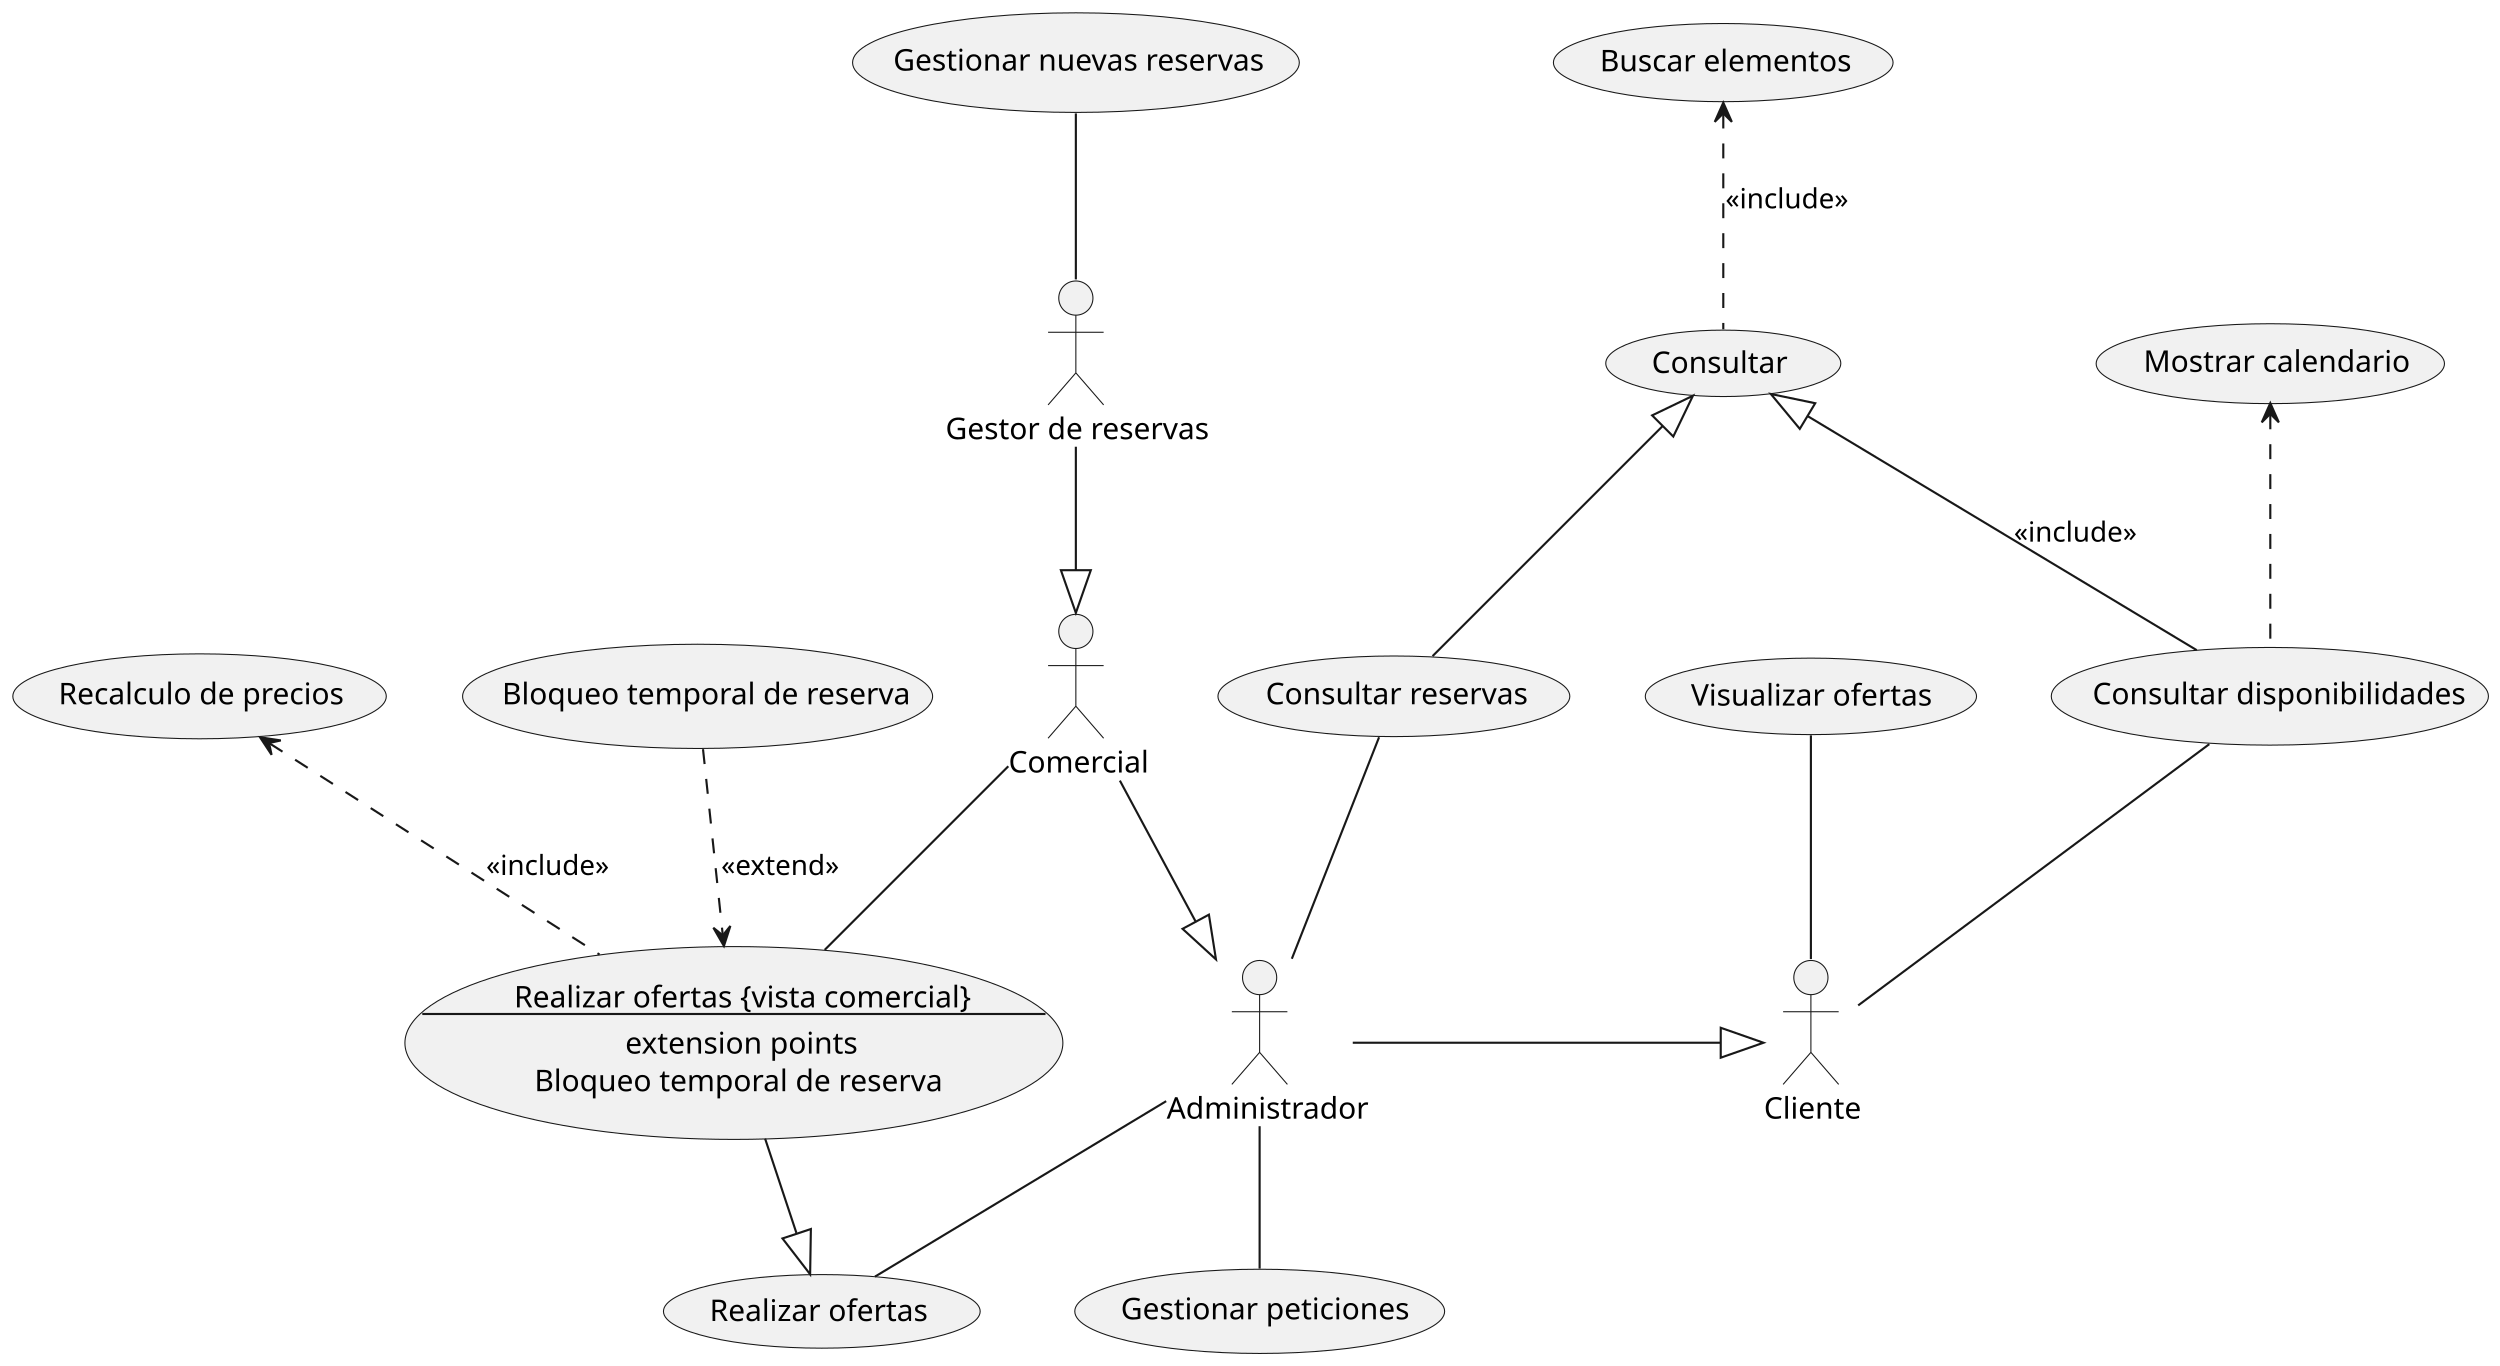
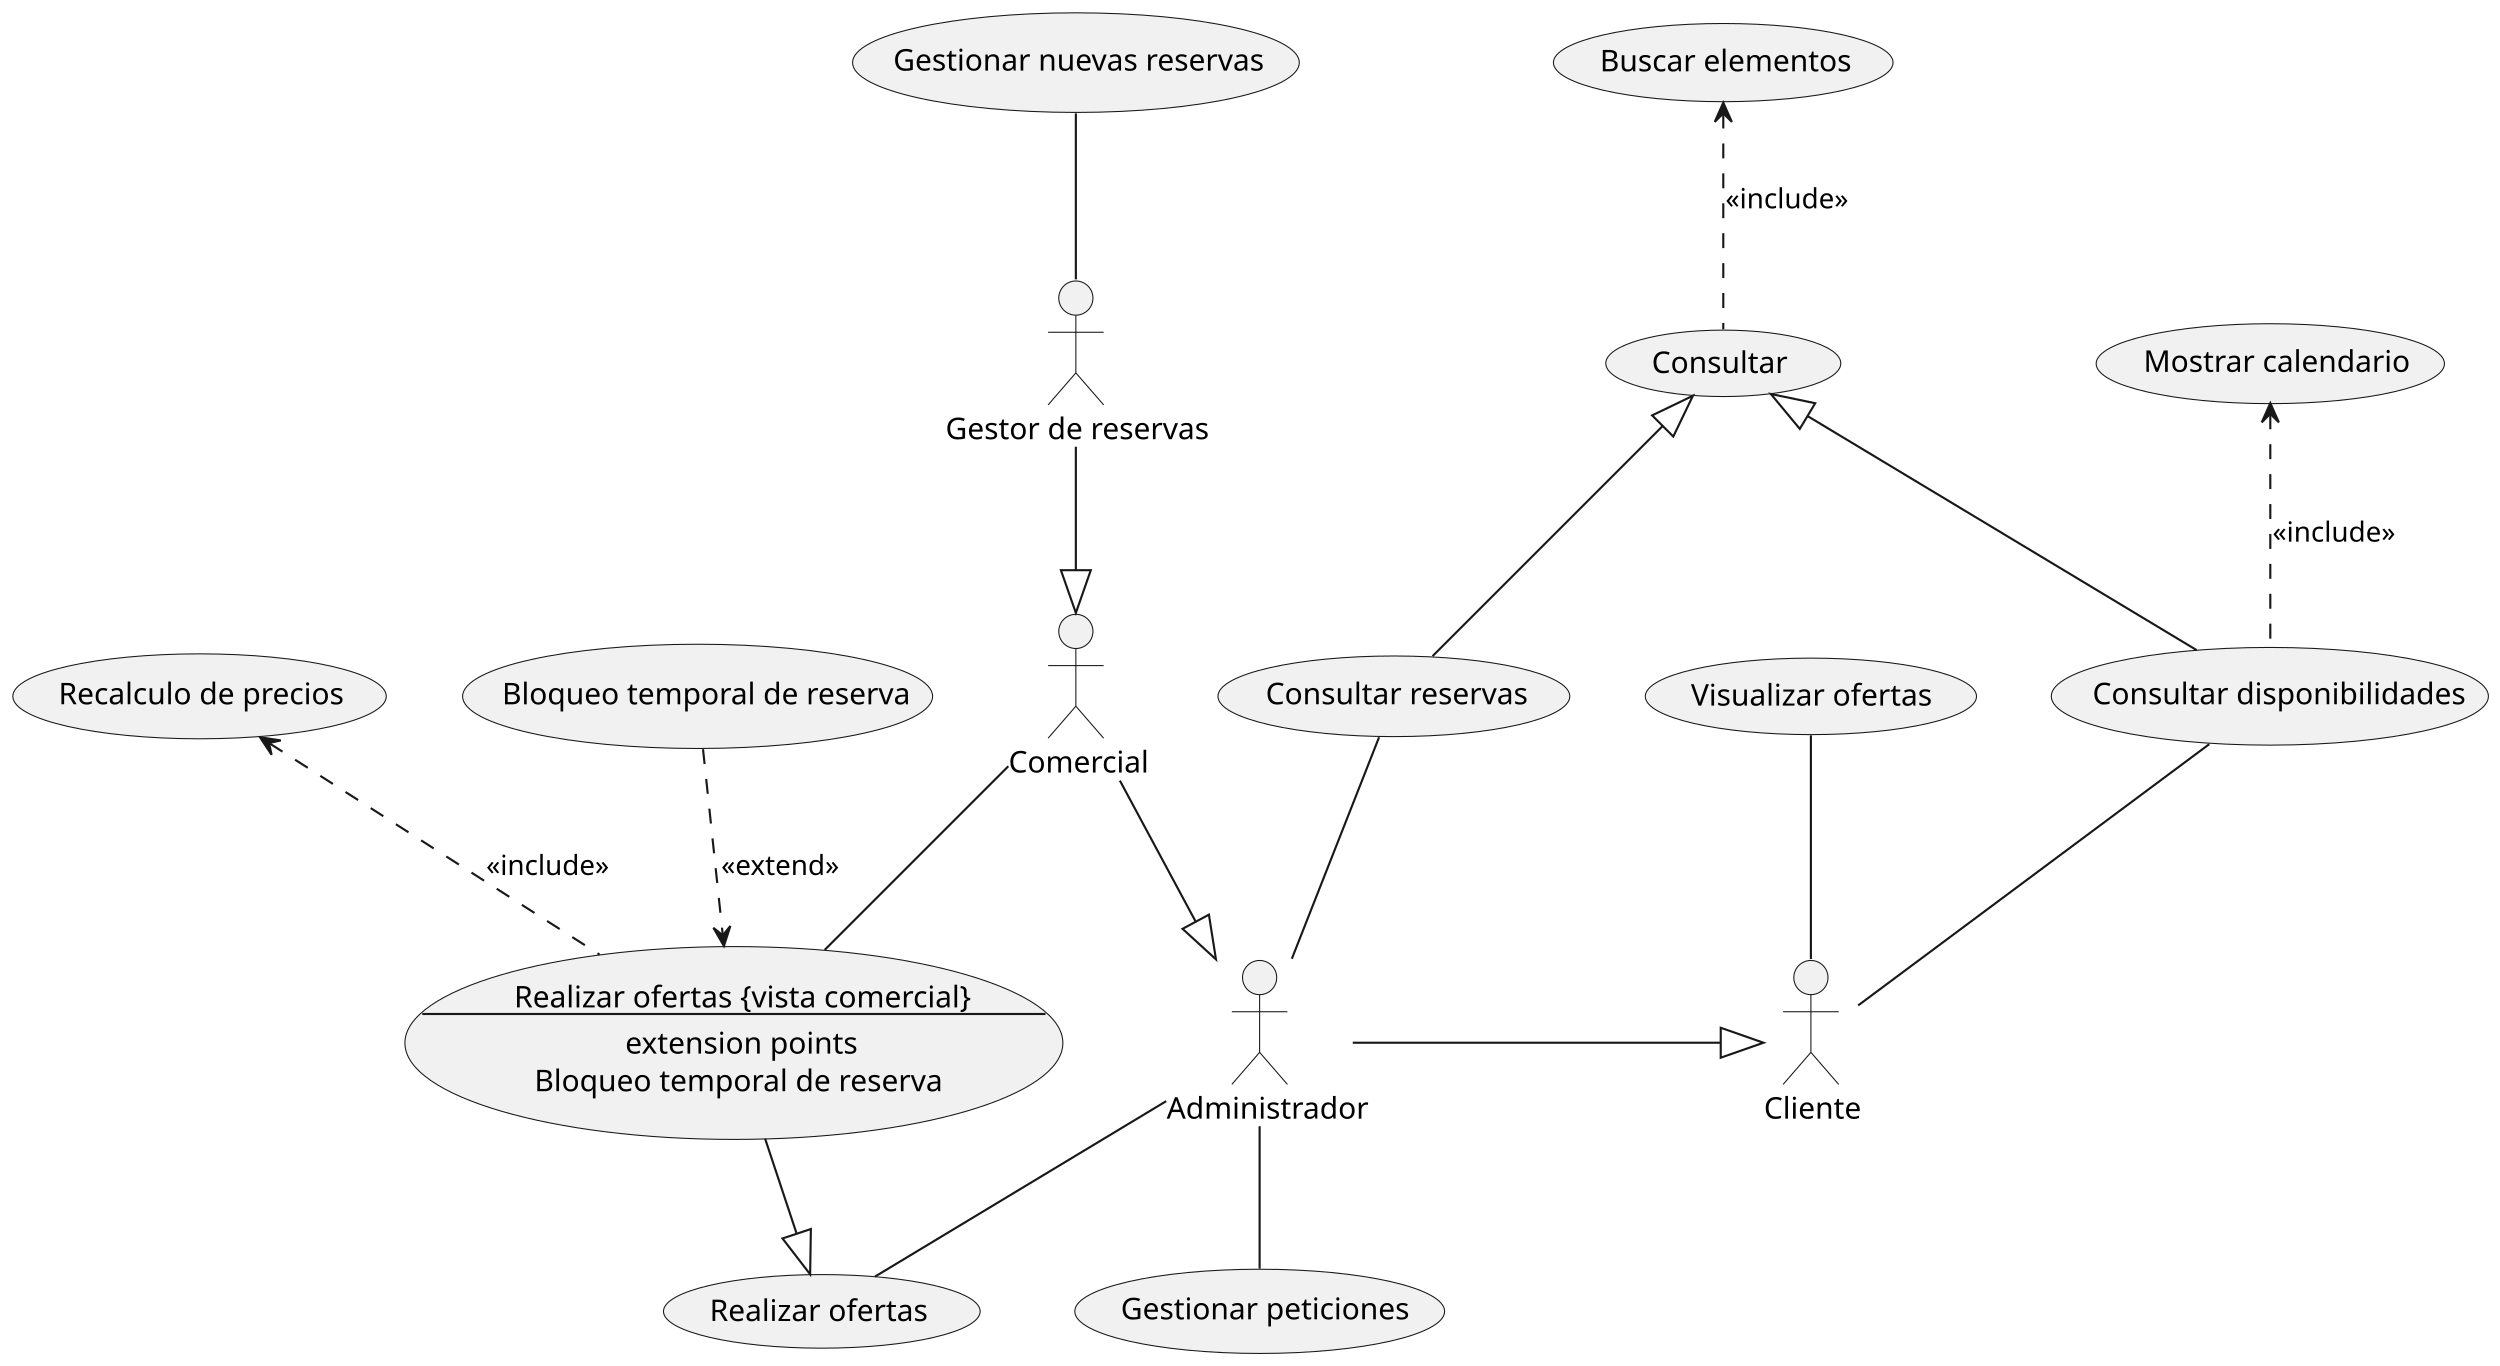
<svg xmlns="http://www.w3.org/2000/svg" contentStyleType="text/css" height="639px" preserveAspectRatio="none" style="width:1170px;height:639px;background:#FFFFFF;" version="1.1" viewBox="0 0 1170 639" width="1170px" zoomAndPan="magnify">
  <defs />
  <g>
    <g id="elem_VisualOf">
      <ellipse cx="847.507" cy="325.901" fill="#F1F1F1" rx="77.507" ry="17.901" style="stroke:#181818;stroke-width:0.5;" />
      <text fill="#000000" font-family="sans-serif" font-size="14" lengthAdjust="spacing" textLength="108" x="791.357" y="330.216">Visualizar ofertas</text>
    </g>
    <g id="elem_ConsultDisponib">
      <ellipse cx="1062.293" cy="325.859" fill="#F1F1F1" rx="102.293" ry="22.859" style="stroke:#181818;stroke-width:0.5;" />
      <text fill="#000000" font-family="sans-serif" font-size="14" lengthAdjust="spacing" textLength="166" x="979.293" y="329.587">Consultar disponibilidades</text>
    </g>
    <g id="elem_Cliente">
      <ellipse cx="847.5" cy="457.5" fill="#F1F1F1" rx="8" ry="8" style="stroke:#181818;stroke-width:0.5;" />
      <path d="M847.5,465.5 L847.5,492.5 M834.5,473.5 L860.5,473.5 M847.5,492.5 L834.5,507.5 M847.5,492.5 L860.5,507.5 " fill="none" style="stroke:#181818;stroke-width:0.5;" />
      <text fill="#000000" font-family="sans-serif" font-size="14" lengthAdjust="spacing" textLength="44" x="825.5" y="523.533">Cliente</text>
    </g>
    <g id="elem_GestPet">
      <ellipse cx="589.541" cy="613.708" fill="#F1F1F1" rx="86.541" ry="19.708" style="stroke:#181818;stroke-width:0.5;" />
      <text fill="#000000" font-family="sans-serif" font-size="14" lengthAdjust="spacing" textLength="130" x="524.541" y="617.437">Gestionar peticiones</text>
    </g>
    <g id="elem_RealOf">
      <ellipse cx="384.611" cy="613.722" fill="#F1F1F1" rx="74.111" ry="17.222" style="stroke:#181818;stroke-width:0.5;" />
      <text fill="#000000" font-family="sans-serif" font-size="14" lengthAdjust="spacing" textLength="99" x="332.111" y="618.239">Realizar ofertas</text>
    </g>
    <g id="elem_ConsultRes">
      <ellipse cx="652.335" cy="325.867" fill="#F1F1F1" rx="82.335" ry="18.867" style="stroke:#181818;stroke-width:0.5;" />
      <text fill="#000000" font-family="sans-serif" font-size="14" lengthAdjust="spacing" textLength="120" x="592.335" y="329.596">Consultar reservas</text>
    </g>
    <g id="elem_Administrador">
      <ellipse cx="589.5" cy="457.5" fill="#F1F1F1" rx="8" ry="8" style="stroke:#181818;stroke-width:0.5;" />
      <path d="M589.5,465.5 L589.5,492.5 M576.5,473.5 L602.5,473.5 M589.5,492.5 L576.5,507.5 M589.5,492.5 L602.5,507.5 " fill="none" style="stroke:#181818;stroke-width:0.5;" />
      <text fill="#000000" font-family="sans-serif" font-size="14" lengthAdjust="spacing" textLength="87" x="546" y="523.533">Administrador</text>
    </g>
    <g id="elem_MCalenda">
      <ellipse cx="1062.507" cy="170.202" fill="#F1F1F1" rx="81.507" ry="18.701" style="stroke:#181818;stroke-width:0.5;" />
      <text fill="#000000" font-family="sans-serif" font-size="14" lengthAdjust="spacing" textLength="118" x="1003.168" y="174.03">Mostrar calendario</text>
    </g>
    <g id="elem_Consultar">
      <ellipse cx="806.497" cy="170.043" fill="#F1F1F1" rx="54.997" ry="15.543" style="stroke:#181818;stroke-width:0.5;" />
      <text fill="#000000" font-family="sans-serif" font-size="14" lengthAdjust="spacing" textLength="61" x="772.997" y="174.56">Consultar</text>
    </g>
    <g id="elem_BuscaElem">
      <ellipse cx="806.477" cy="29.296" fill="#F1F1F1" rx="79.478" ry="18.296" style="stroke:#181818;stroke-width:0.5;" />
      <text fill="#000000" font-family="sans-serif" font-size="14" lengthAdjust="spacing" textLength="113" x="748.756" y="33.371">Buscar elementos</text>
    </g>
    <g id="elem_Comercial">
      <ellipse cx="503.5" cy="295.5" fill="#F1F1F1" rx="8" ry="8" style="stroke:#181818;stroke-width:0.5;" />
      <path d="M503.5,303.5 L503.5,330.5 M490.5,311.5 L516.5,311.5 M503.5,330.5 L490.5,345.5 M503.5,330.5 L516.5,345.5 " fill="none" style="stroke:#181818;stroke-width:0.5;" />
      <text fill="#000000" font-family="sans-serif" font-size="14" lengthAdjust="spacing" textLength="63" x="472" y="361.533">Comercial</text>
    </g>
    <g id="elem_Gestor de reservas">
      <ellipse cx="503.5" cy="139.5" fill="#F1F1F1" rx="8" ry="8" style="stroke:#181818;stroke-width:0.5;" />
      <path d="M503.5,147.5 L503.5,174.5 M490.5,155.5 L516.5,155.5 M503.5,174.5 L490.5,189.5 M503.5,174.5 L516.5,189.5 " fill="none" style="stroke:#181818;stroke-width:0.5;" />
      <text fill="#000000" font-family="sans-serif" font-size="14" lengthAdjust="spacing" textLength="122" x="442.5" y="205.533">Gestor de reservas</text>
    </g>
    <g id="elem_GestNReser">
      <ellipse cx="503.54" cy="29.308" fill="#F1F1F1" rx="104.54" ry="23.308" style="stroke:#181818;stroke-width:0.5;" />
      <text fill="#000000" font-family="sans-serif" font-size="14" lengthAdjust="spacing" textLength="171" x="418.04" y="33.036">Gestionar nuevas reservas</text>
    </g>
    <g id="elem_ROfComercial">
      <ellipse cx="343.463" cy="488.123" fill="#F1F1F1" rx="153.963" ry="45.123" style="stroke:#181818;stroke-width:0.5;" />
      <text fill="#000000" font-family="sans-serif" font-size="14" lengthAdjust="spacing" textLength="206" x="240.601" y="471.473">Realizar ofertas {vista comercial}</text>
      <line style="stroke:#181818;stroke-width:1.0;" x1="197.631" x2="489.294" y1="474.549" y2="474.549" />
      <text fill="#000000" font-family="sans-serif" font-size="14" lengthAdjust="spacing" textLength="102" x="292.601" y="493.082">extension points</text>
      <text fill="#000000" font-family="sans-serif" font-size="14" lengthAdjust="spacing" textLength="183" x="250.101" y="510.692">Bloqueo temporal de reserva</text>
    </g>
    <g id="elem_Bloq">
      <ellipse cx="326.478" cy="325.896" fill="#F1F1F1" rx="109.978" ry="24.396" style="stroke:#181818;stroke-width:0.5;" />
      <text fill="#000000" font-family="sans-serif" font-size="14" lengthAdjust="spacing" textLength="183" x="234.978" y="329.624">Bloqueo temporal de reserva</text>
    </g>
    <g id="elem_Recalculo de precios">
      <ellipse cx="93.392" cy="325.878" fill="#F1F1F1" rx="87.392" ry="19.878" style="stroke:#181818;stroke-width:0.5;" />
      <text fill="#000000" font-family="sans-serif" font-size="14" lengthAdjust="spacing" textLength="132" x="27.392" y="329.607">Recalculo de precios</text>
    </g>
    <g id="link_ConsultDisponib_Cliente">
      <path d="M1033.95,348.25 C990.54,380.55 908.86,441.33 869.63,470.53 " fill="none" id="ConsultDisponib-Cliente" style="stroke:#181818;stroke-width:1.0;" />
    </g>
    <g id="link_VisualOf_Cliente">
      <path d="M847.5,344.12 C847.5,368.95 847.5,415.61 847.5,448.85 " fill="none" id="VisualOf-Cliente" style="stroke:#181818;stroke-width:1.0;" />
    </g>
    <g id="link_ConsultRes_Administrador">
      <path d="M645.4,345.04 C635.55,370.05 617.51,415.87 604.58,448.7 " fill="none" id="ConsultRes-Administrador" style="stroke:#181818;stroke-width:1.0;" />
    </g>
    <g id="link_Administrador_GestPet">
      <path d="M589.5,527.06 C589.5,549.17 589.5,576.06 589.5,593.7 " fill="none" id="Administrador-GestPet" style="stroke:#181818;stroke-width:1.0;" />
    </g>
    <g id="link_Administrador_RealOf">
      <path d="M545.77,515.34 C504.26,540.35 443.33,577.06 409.49,597.45 " fill="none" id="Administrador-RealOf" style="stroke:#181818;stroke-width:1.0;" />
    </g>
    <g id="link_Administrador_Cliente">
      <path d="M633.09,488 C690.4,488 747.72,488 805.03,488 " fill="none" id="Administrador-to-Cliente" style="stroke:#181818;stroke-width:1.0;" />
      <polygon fill="none" points="805.31,481,825.3,488,805.3,495,805.31,481" style="stroke:#181818;stroke-width:1.0;" />
    </g>
    <g id="link_MCalenda_ConsultDisponib">
      <path d="M1062.5,193.89 C1062.5,223.25 1062.5,273.83 1062.5,302.84 " fill="none" id="MCalenda-backto-ConsultDisponib" style="stroke:#181818;stroke-width:1.0;stroke-dasharray:7.0,7.0;" />
      <polygon fill="#181818" points="1062.5,188.67,1058.5,197.67,1062.5,193.67,1066.5,197.67,1062.5,188.67" style="stroke:#181818;stroke-width:1.0;" />
+       <text fill="#000000" font-family="sans-serif" font-size="13" lengthAdjust="spacing" textLength="55" x="1063.5" y="253.495">«include»</text>
    </g>
    <g id="link_Consultar_ConsultDisponib">
      <path d="M846,194.76 C895.84,224.74 980.74,275.82 1028.06,304.28 " fill="none" id="Consultar-backto-ConsultDisponib" style="stroke:#181818;stroke-width:1.0;" />
      <polygon fill="none" points="842.3,200.71,828.77,184.4,849.52,188.71,842.3,200.71" style="stroke:#181818;stroke-width:1.0;" />
-       <text fill="#000000" font-family="sans-serif" font-size="13" lengthAdjust="spacing" textLength="55" x="942.5" y="253.495">«include»</text>
    </g>
    <g id="link_Consultar_ConsultRes">
      <path d="M778.11,199.39 C746.66,230.84 696.89,280.61 670.43,307.07 " fill="none" id="Consultar-backto-ConsultRes" style="stroke:#181818;stroke-width:1.0;" />
      <polygon fill="none" points="773.2,194.4,792.29,185.21,783.1,204.3,773.2,194.4" style="stroke:#181818;stroke-width:1.0;" />
    </g>
    <g id="link_BuscaElem_Consultar">
      <path d="M806.5,53.13 C806.5,81.65 806.5,129.88 806.5,154.13 " fill="none" id="BuscaElem-backto-Consultar" style="stroke:#181818;stroke-width:1.0;stroke-dasharray:7.0,7.0;" />
      <polygon fill="#181818" points="806.5,48.04,802.5,57.04,806.5,53.04,810.5,57.04,806.5,48.04" style="stroke:#181818;stroke-width:1.0;" />
      <text fill="#000000" font-family="sans-serif" font-size="13" lengthAdjust="spacing" textLength="55" x="807.5" y="97.495">«include»</text>
    </g>
    <g id="link_Gestor de reservas_Comercial">
      <path d="M503.5,209.07 C503.5,226.47 503.5,247.47 503.5,266.78 " fill="none" id="Gestor de reservas-to-Comercial" style="stroke:#181818;stroke-width:1.0;" />
      <polygon fill="none" points="510.5,266.84,503.5,286.84,496.5,266.84,510.5,266.84" style="stroke:#181818;stroke-width:1.0;" />
    </g>
    <g id="link_Comercial_Administrador">
      <path d="M524.1,365.32 C534.68,385.02 547.78,409.38 559.47,431.12 " fill="none" id="Comercial-to-Administrador" style="stroke:#181818;stroke-width:1.0;" />
      <polygon fill="none" points="565.77,428.06,569.07,448.99,553.43,434.69,565.77,428.06" style="stroke:#181818;stroke-width:1.0;" />
    </g>
    <g id="link_GestNReser_Gestor de reservas">
      <path d="M503.5,53.06 C503.5,74.06 503.5,105.79 503.5,130.75 " fill="none" id="GestNReser-Gestor de reservas" style="stroke:#181818;stroke-width:1.0;" />
    </g>
    <g id="link_Comercial_ROfComercial">
      <path d="M471.89,358.61 C447.3,383.2 412.94,417.56 385.95,444.55 " fill="none" id="Comercial-ROfComercial" style="stroke:#181818;stroke-width:1.0;" />
    </g>
    <g id="link_ROfComercial_RealOf">
      <path d="M358.07,532.89 C362.87,547.36 368.15,563.26 372.72,577.02 " fill="none" id="ROfComercial-to-RealOf" style="stroke:#181818;stroke-width:1.0;" />
      <polygon fill="none" points="379.49,575.18,379.14,596.37,366.2,579.59,379.49,575.18" style="stroke:#181818;stroke-width:1.0;" />
    </g>
    <g id="link_Bloq_ROfComercial">
      <path d="M329.01,350.61 C331.43,373.36 335.16,408.49 338.23,437.4 " fill="none" id="Bloq-to-ROfComercial" style="stroke:#181818;stroke-width:1.0;stroke-dasharray:7.0,7.0;" />
      <polygon fill="#181818" points="338.79,442.72,341.816,433.348,338.261,437.748,333.861,434.193,338.79,442.72" style="stroke:#181818;stroke-width:1.0;" />
      <text fill="#000000" font-family="sans-serif" font-size="13" lengthAdjust="spacing" textLength="53" x="337.5" y="409.495">«extend»</text>
    </g>
    <g id="link_Recalculo de precios_ROfComercial">
      <path d="M126.32,348.01 C165.41,373.02 231.56,415.36 280.61,446.75 " fill="none" id="Recalculo de precios-backto-ROfComercial" style="stroke:#181818;stroke-width:1.0;stroke-dasharray:7.0,7.0;" />
      <polygon fill="#181818" points="121.69,345.04,127.11,353.263,125.9,347.737,131.426,346.527,121.69,345.04" style="stroke:#181818;stroke-width:1.0;" />
      <text fill="#000000" font-family="sans-serif" font-size="13" lengthAdjust="spacing" textLength="55" x="227.5" y="409.495">«include»</text>
    </g>
  </g>
</svg>
